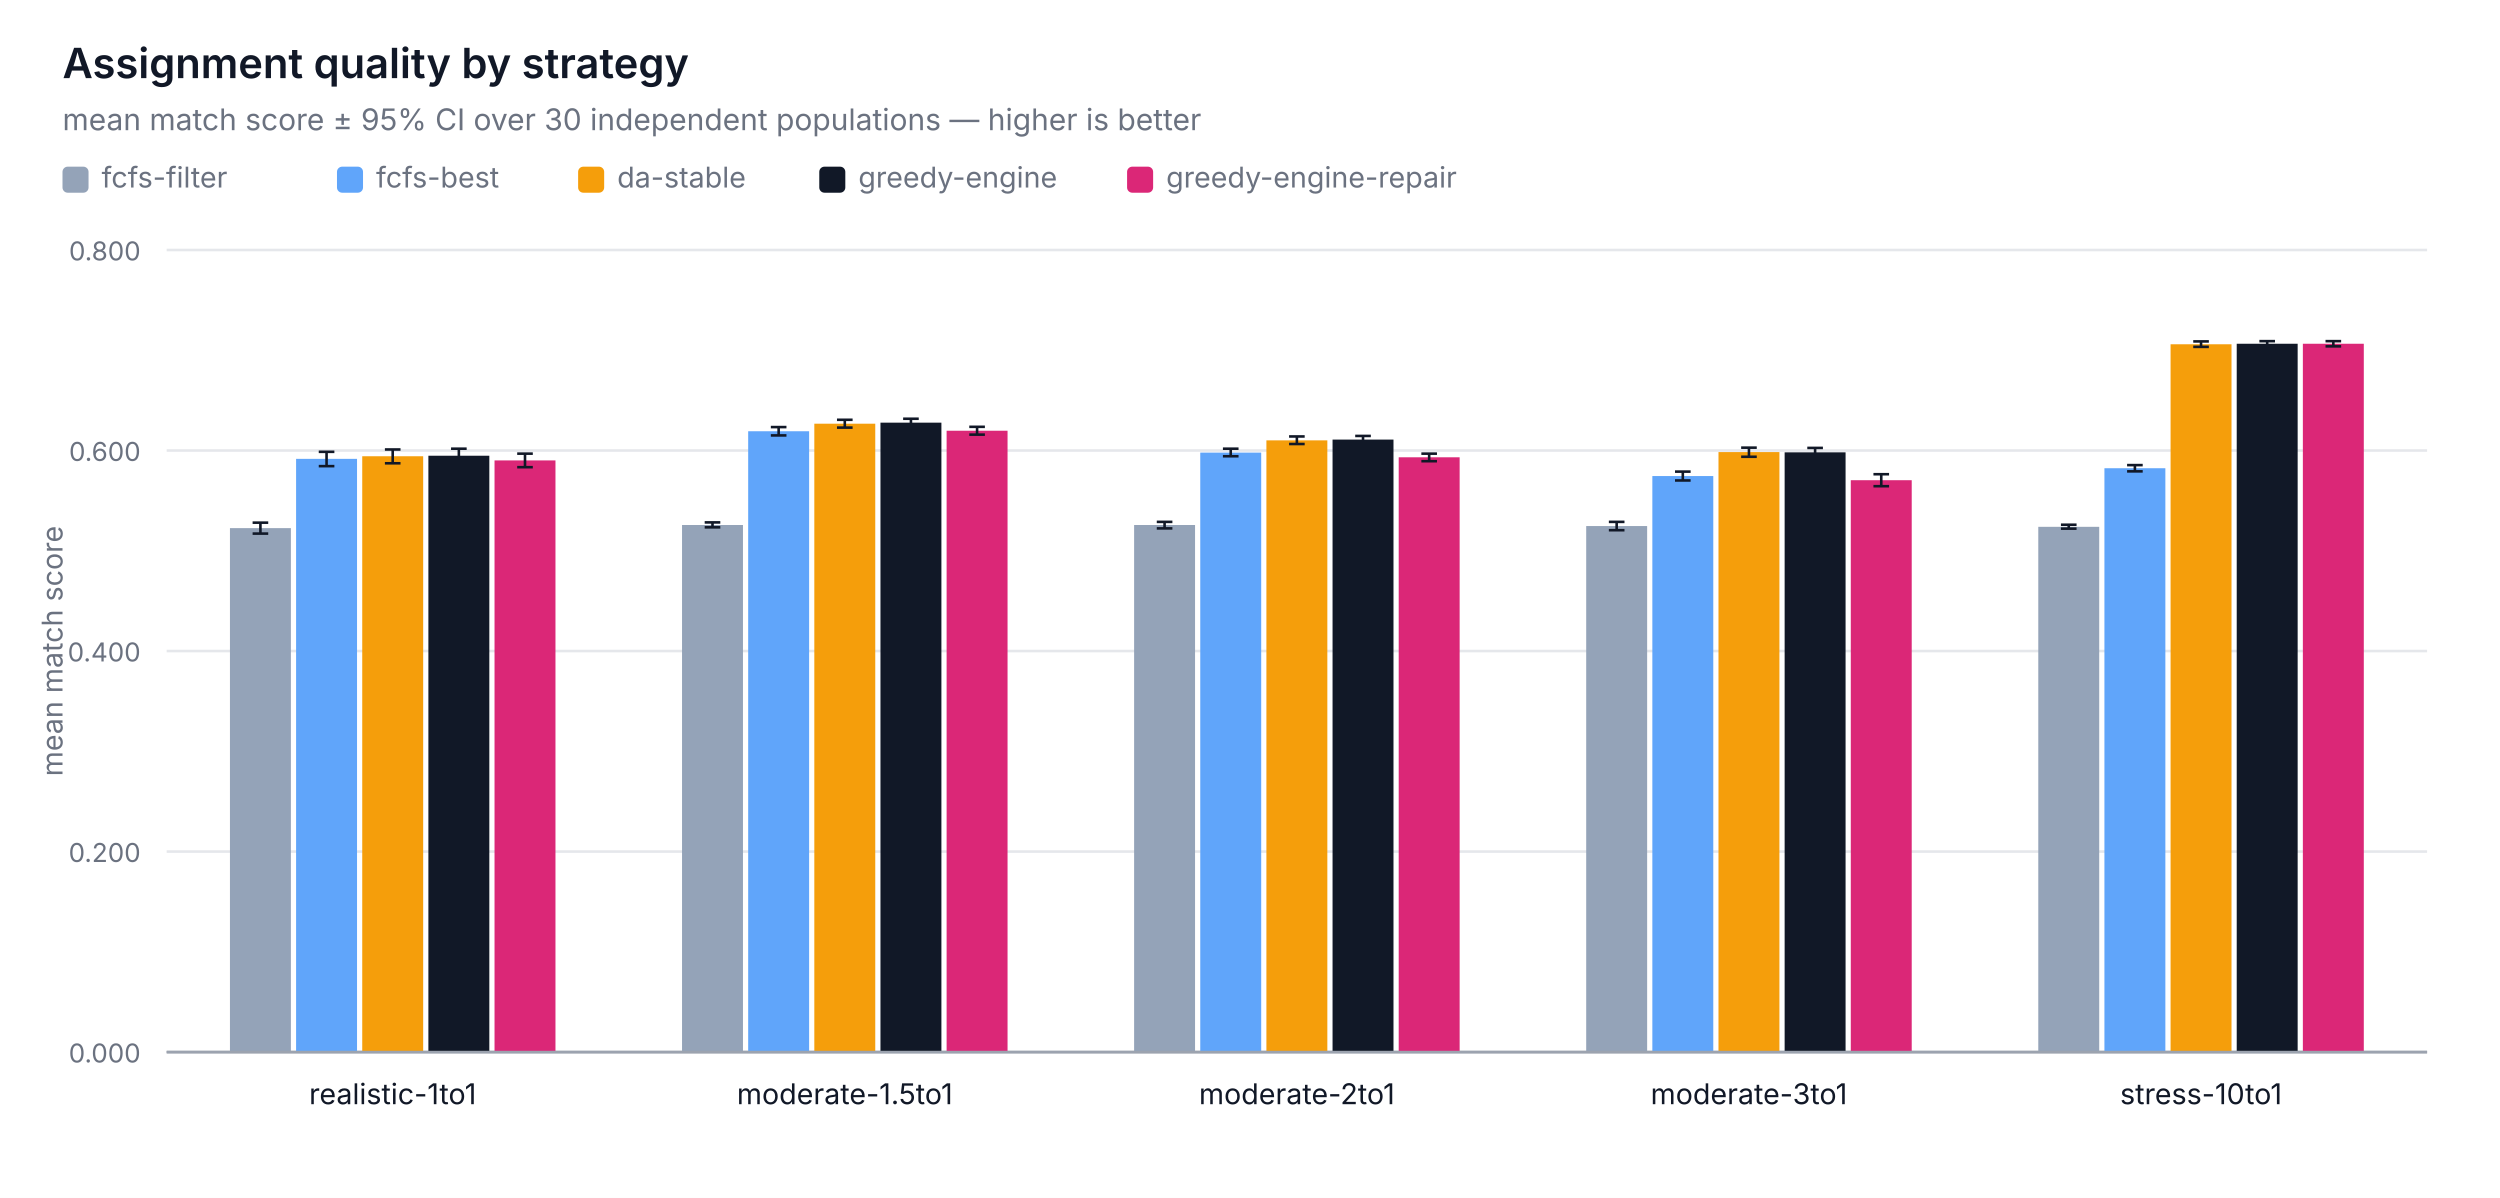
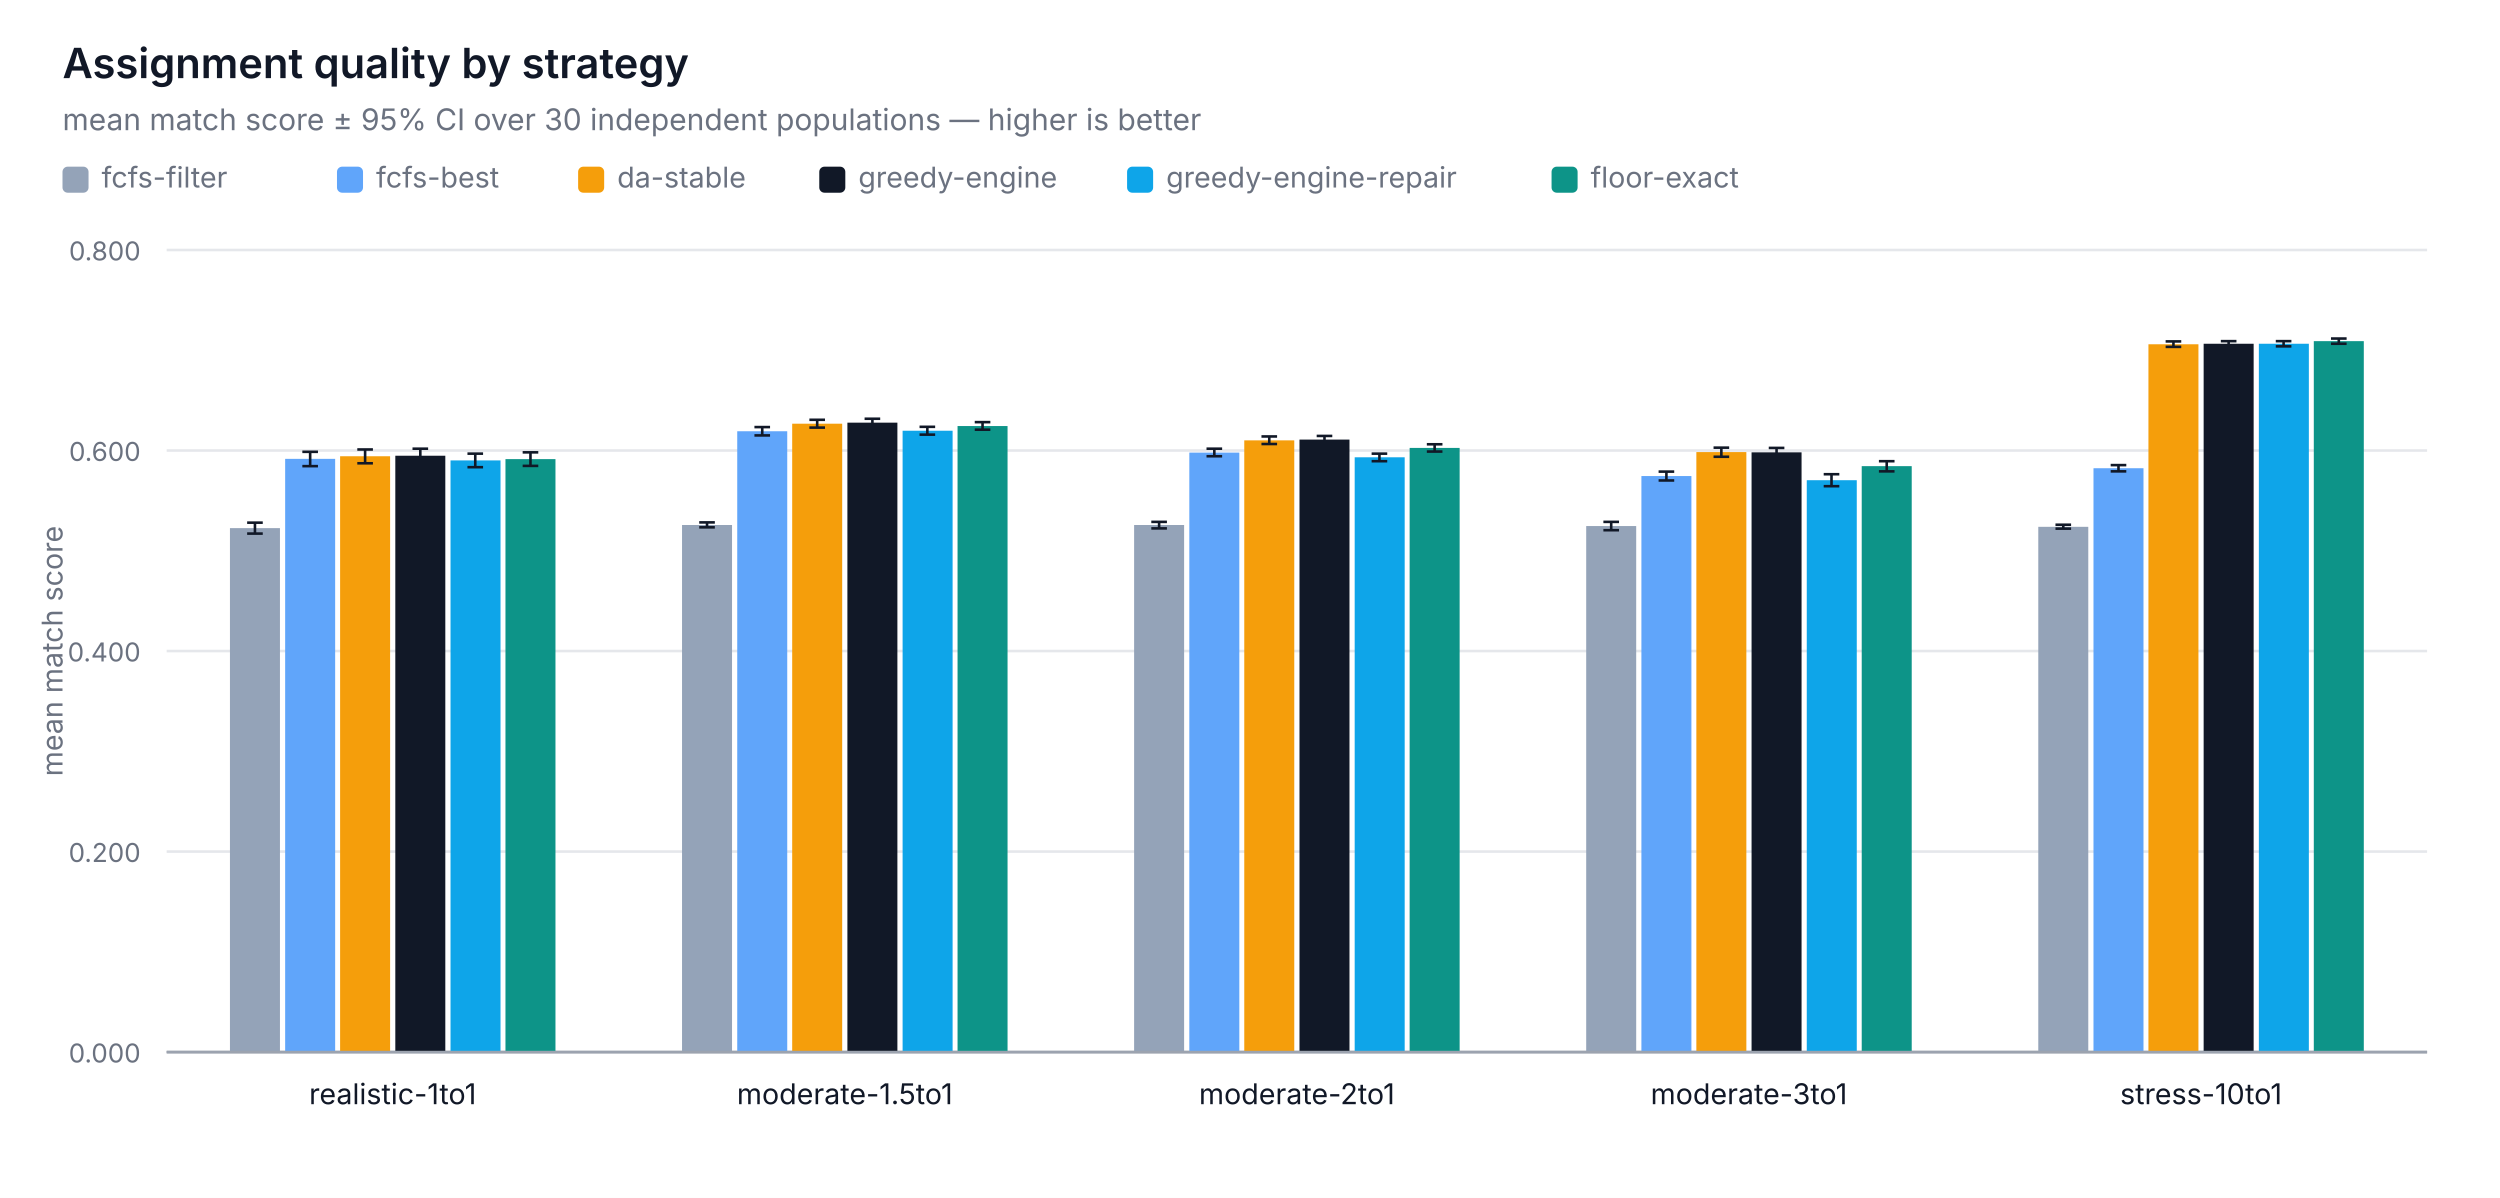
<svg xmlns="http://www.w3.org/2000/svg" width="960" height="460" viewBox="0 0 960 460" role="img" aria-label="Assignment quality by strategy">
  <rect width="960" height="460" fill="#ffffff" />
  <text x="24" y="30" font-family="'Inter', 'Helvetica Neue', Arial, sans-serif" font-size="16" font-weight="600" fill="#111827">Assignment quality by strategy</text>
  <text x="24" y="50" font-family="'Inter', 'Helvetica Neue', Arial, sans-serif" font-size="11.5" fill="#6b7280">mean match score ± 95% CI over 30 independent populations — higher is better</text>
  <rect x="24" y="64" width="10" height="10" rx="2" fill="#94a3b8" />
  <text x="39.0" y="72.0" font-family="'Inter', 'Helvetica Neue', Arial, sans-serif" font-size="11" font-weight="400" fill="#6b7280" text-anchor="start">fcfs-filter</text>
  <rect x="129.4" y="64" width="10" height="10" rx="2" fill="#60a5fa" />
  <text x="144.4" y="72.0" font-family="'Inter', 'Helvetica Neue', Arial, sans-serif" font-size="11" font-weight="400" fill="#6b7280" text-anchor="start">fcfs-best</text>
  <rect x="222" y="64" width="10" height="10" rx="2" fill="#f59e0b" />
  <text x="237.0" y="72.0" font-family="'Inter', 'Helvetica Neue', Arial, sans-serif" font-size="11" font-weight="400" fill="#6b7280" text-anchor="start">da-stable</text>
  <rect x="314.6" y="64" width="10" height="10" rx="2" fill="#111827" />
  <text x="329.6" y="72.0" font-family="'Inter', 'Helvetica Neue', Arial, sans-serif" font-size="11" font-weight="400" fill="#6b7280" text-anchor="start">greedy-engine</text>
-   <rect x="432.8" y="64" width="10" height="10" rx="2" fill="#db2777" />
+   <rect x="432.8" y="64" width="10" height="10" rx="2" fill="#0ea5e9" />
  <text x="447.8" y="72.0" font-family="'Inter', 'Helvetica Neue', Arial, sans-serif" font-size="11" font-weight="400" fill="#6b7280" text-anchor="start">greedy-engine-repair</text>
+   <rect x="595.8" y="64" width="10" height="10" rx="2" fill="#0d9488" />
+   <text x="610.8" y="72.0" font-family="'Inter', 'Helvetica Neue', Arial, sans-serif" font-size="11" font-weight="400" fill="#6b7280" text-anchor="start">floor-exact</text>
  <line x1="64" y1="404.0" x2="932" y2="404.0" stroke="#9ca3af" stroke-width="1" />
  <text x="54.0" y="408.0" font-family="'Inter', 'Helvetica Neue', Arial, sans-serif" font-size="10" font-weight="400" fill="#6b7280" text-anchor="end">0.000</text>
  <line x1="64" y1="327.0" x2="932" y2="327.0" stroke="#e5e7eb" stroke-width="1" />
  <text x="54.0" y="331.0" font-family="'Inter', 'Helvetica Neue', Arial, sans-serif" font-size="10" font-weight="400" fill="#6b7280" text-anchor="end">0.200</text>
  <line x1="64" y1="250.0" x2="932" y2="250.0" stroke="#e5e7eb" stroke-width="1" />
  <text x="54.0" y="254.0" font-family="'Inter', 'Helvetica Neue', Arial, sans-serif" font-size="10" font-weight="400" fill="#6b7280" text-anchor="end">0.400</text>
  <line x1="64" y1="173.0" x2="932" y2="173.0" stroke="#e5e7eb" stroke-width="1" />
  <text x="54.0" y="177.0" font-family="'Inter', 'Helvetica Neue', Arial, sans-serif" font-size="10" font-weight="400" fill="#6b7280" text-anchor="end">0.600</text>
  <line x1="64" y1="96.0" x2="932" y2="96.0" stroke="#e5e7eb" stroke-width="1" />
  <text x="54.0" y="100.0" font-family="'Inter', 'Helvetica Neue', Arial, sans-serif" font-size="10" font-weight="400" fill="#6b7280" text-anchor="end">0.800</text>
-   <rect x="88.3" y="202.8" width="23.4" height="201.2" fill="#94a3b8" />
-   <line x1="100.0" y1="200.7" x2="100.0" y2="204.9" stroke="#111827" stroke-width="1" />
-   <line x1="97.0" y1="200.7" x2="103.0" y2="200.7" stroke="#111827" stroke-width="1" />
-   <line x1="97.0" y1="204.9" x2="103.0" y2="204.9" stroke="#111827" stroke-width="1" />
-   <rect x="113.7" y="176.2" width="23.4" height="227.8" fill="#60a5fa" />
-   <line x1="125.4" y1="173.5" x2="125.4" y2="179.0" stroke="#111827" stroke-width="1" />
-   <line x1="122.4" y1="173.5" x2="128.4" y2="173.5" stroke="#111827" stroke-width="1" />
-   <line x1="122.4" y1="179.0" x2="128.4" y2="179.0" stroke="#111827" stroke-width="1" />
-   <rect x="139.1" y="175.2" width="23.4" height="228.8" fill="#f59e0b" />
-   <line x1="150.8" y1="172.6" x2="150.8" y2="177.9" stroke="#111827" stroke-width="1" />
-   <line x1="147.8" y1="172.6" x2="153.8" y2="172.6" stroke="#111827" stroke-width="1" />
-   <line x1="147.8" y1="177.9" x2="153.8" y2="177.9" stroke="#111827" stroke-width="1" />
-   <rect x="164.5" y="175.0" width="23.4" height="229.0" fill="#111827" />
-   <line x1="176.2" y1="172.3" x2="176.2" y2="177.8" stroke="#111827" stroke-width="1" />
-   <line x1="173.2" y1="172.3" x2="179.2" y2="172.3" stroke="#111827" stroke-width="1" />
-   <line x1="173.2" y1="177.8" x2="179.2" y2="177.8" stroke="#111827" stroke-width="1" />
-   <rect x="189.9" y="176.8" width="23.4" height="227.2" fill="#db2777" />
-   <line x1="201.6" y1="174.2" x2="201.6" y2="179.4" stroke="#111827" stroke-width="1" />
-   <line x1="198.6" y1="174.2" x2="204.6" y2="174.2" stroke="#111827" stroke-width="1" />
-   <line x1="198.6" y1="179.4" x2="204.6" y2="179.4" stroke="#111827" stroke-width="1" />
+   <rect x="88.3" y="202.8" width="19.2" height="201.2" fill="#94a3b8" />
+   <line x1="97.9" y1="200.7" x2="97.9" y2="204.9" stroke="#111827" stroke-width="1" />
+   <line x1="94.9" y1="200.7" x2="100.9" y2="200.7" stroke="#111827" stroke-width="1" />
+   <line x1="94.9" y1="204.9" x2="100.9" y2="204.9" stroke="#111827" stroke-width="1" />
+   <rect x="109.5" y="176.2" width="19.2" height="227.8" fill="#60a5fa" />
+   <line x1="119.1" y1="173.5" x2="119.1" y2="179.0" stroke="#111827" stroke-width="1" />
+   <line x1="116.1" y1="173.5" x2="122.1" y2="173.5" stroke="#111827" stroke-width="1" />
+   <line x1="116.1" y1="179.0" x2="122.1" y2="179.0" stroke="#111827" stroke-width="1" />
+   <rect x="130.6" y="175.2" width="19.2" height="228.8" fill="#f59e0b" />
+   <line x1="140.2" y1="172.6" x2="140.2" y2="177.9" stroke="#111827" stroke-width="1" />
+   <line x1="137.2" y1="172.6" x2="143.2" y2="172.6" stroke="#111827" stroke-width="1" />
+   <line x1="137.2" y1="177.9" x2="143.2" y2="177.9" stroke="#111827" stroke-width="1" />
+   <rect x="151.8" y="175.0" width="19.2" height="229.0" fill="#111827" />
+   <line x1="161.4" y1="172.3" x2="161.4" y2="177.8" stroke="#111827" stroke-width="1" />
+   <line x1="158.4" y1="172.3" x2="164.4" y2="172.3" stroke="#111827" stroke-width="1" />
+   <line x1="158.4" y1="177.8" x2="164.4" y2="177.8" stroke="#111827" stroke-width="1" />
+   <rect x="173.0" y="176.8" width="19.2" height="227.2" fill="#0ea5e9" />
+   <line x1="182.5" y1="174.2" x2="182.5" y2="179.4" stroke="#111827" stroke-width="1" />
+   <line x1="179.5" y1="174.2" x2="185.5" y2="174.2" stroke="#111827" stroke-width="1" />
+   <line x1="179.5" y1="179.4" x2="185.5" y2="179.4" stroke="#111827" stroke-width="1" />
+   <rect x="194.1" y="176.3" width="19.2" height="227.7" fill="#0d9488" />
+   <line x1="203.7" y1="173.7" x2="203.7" y2="178.9" stroke="#111827" stroke-width="1" />
+   <line x1="200.7" y1="173.7" x2="206.7" y2="173.7" stroke="#111827" stroke-width="1" />
+   <line x1="200.7" y1="178.9" x2="206.7" y2="178.9" stroke="#111827" stroke-width="1" />
  <text x="150.8" y="424.0" font-family="'Inter', 'Helvetica Neue', Arial, sans-serif" font-size="11" font-weight="400" fill="#111827" text-anchor="middle">realistic-1to1</text>
-   <rect x="261.9" y="201.6" width="23.4" height="202.4" fill="#94a3b8" />
-   <line x1="273.6" y1="200.6" x2="273.6" y2="202.5" stroke="#111827" stroke-width="1" />
-   <line x1="270.6" y1="200.6" x2="276.6" y2="200.6" stroke="#111827" stroke-width="1" />
-   <line x1="270.6" y1="202.5" x2="276.6" y2="202.5" stroke="#111827" stroke-width="1" />
-   <rect x="287.3" y="165.6" width="23.4" height="238.4" fill="#60a5fa" />
-   <line x1="299.0" y1="164.0" x2="299.0" y2="167.2" stroke="#111827" stroke-width="1" />
-   <line x1="296.0" y1="164.0" x2="302.0" y2="164.0" stroke="#111827" stroke-width="1" />
-   <line x1="296.0" y1="167.2" x2="302.0" y2="167.2" stroke="#111827" stroke-width="1" />
-   <rect x="312.7" y="162.7" width="23.4" height="241.3" fill="#f59e0b" />
-   <line x1="324.4" y1="161.2" x2="324.4" y2="164.2" stroke="#111827" stroke-width="1" />
-   <line x1="321.4" y1="161.2" x2="327.4" y2="161.2" stroke="#111827" stroke-width="1" />
-   <line x1="321.4" y1="164.2" x2="327.4" y2="164.2" stroke="#111827" stroke-width="1" />
-   <rect x="338.1" y="162.3" width="23.4" height="241.7" fill="#111827" />
-   <line x1="349.8" y1="160.8" x2="349.8" y2="163.9" stroke="#111827" stroke-width="1" />
-   <line x1="346.8" y1="160.8" x2="352.8" y2="160.8" stroke="#111827" stroke-width="1" />
-   <line x1="346.8" y1="163.9" x2="352.8" y2="163.9" stroke="#111827" stroke-width="1" />
-   <rect x="363.5" y="165.4" width="23.4" height="238.6" fill="#db2777" />
-   <line x1="375.2" y1="163.9" x2="375.2" y2="166.9" stroke="#111827" stroke-width="1" />
-   <line x1="372.2" y1="163.9" x2="378.2" y2="163.9" stroke="#111827" stroke-width="1" />
-   <line x1="372.2" y1="166.9" x2="378.2" y2="166.9" stroke="#111827" stroke-width="1" />
+   <rect x="261.9" y="201.6" width="19.2" height="202.4" fill="#94a3b8" />
+   <line x1="271.5" y1="200.6" x2="271.5" y2="202.5" stroke="#111827" stroke-width="1" />
+   <line x1="268.5" y1="200.6" x2="274.5" y2="200.6" stroke="#111827" stroke-width="1" />
+   <line x1="268.5" y1="202.5" x2="274.5" y2="202.5" stroke="#111827" stroke-width="1" />
+   <rect x="283.1" y="165.6" width="19.2" height="238.4" fill="#60a5fa" />
+   <line x1="292.7" y1="164.0" x2="292.7" y2="167.2" stroke="#111827" stroke-width="1" />
+   <line x1="289.7" y1="164.0" x2="295.7" y2="164.0" stroke="#111827" stroke-width="1" />
+   <line x1="289.7" y1="167.2" x2="295.7" y2="167.2" stroke="#111827" stroke-width="1" />
+   <rect x="304.2" y="162.7" width="19.2" height="241.3" fill="#f59e0b" />
+   <line x1="313.8" y1="161.2" x2="313.8" y2="164.2" stroke="#111827" stroke-width="1" />
+   <line x1="310.8" y1="161.2" x2="316.8" y2="161.2" stroke="#111827" stroke-width="1" />
+   <line x1="310.8" y1="164.2" x2="316.8" y2="164.2" stroke="#111827" stroke-width="1" />
+   <rect x="325.4" y="162.3" width="19.2" height="241.7" fill="#111827" />
+   <line x1="335.0" y1="160.8" x2="335.0" y2="163.9" stroke="#111827" stroke-width="1" />
+   <line x1="332.0" y1="160.8" x2="338.0" y2="160.8" stroke="#111827" stroke-width="1" />
+   <line x1="332.0" y1="163.9" x2="338.0" y2="163.9" stroke="#111827" stroke-width="1" />
+   <rect x="346.6" y="165.4" width="19.2" height="238.6" fill="#0ea5e9" />
+   <line x1="356.1" y1="163.9" x2="356.1" y2="166.9" stroke="#111827" stroke-width="1" />
+   <line x1="353.1" y1="163.9" x2="359.1" y2="163.9" stroke="#111827" stroke-width="1" />
+   <line x1="353.1" y1="166.9" x2="359.1" y2="166.9" stroke="#111827" stroke-width="1" />
+   <rect x="367.7" y="163.6" width="19.2" height="240.4" fill="#0d9488" />
+   <line x1="377.3" y1="162.1" x2="377.3" y2="165.0" stroke="#111827" stroke-width="1" />
+   <line x1="374.3" y1="162.1" x2="380.3" y2="162.1" stroke="#111827" stroke-width="1" />
+   <line x1="374.3" y1="165.0" x2="380.3" y2="165.0" stroke="#111827" stroke-width="1" />
  <text x="324.4" y="424.0" font-family="'Inter', 'Helvetica Neue', Arial, sans-serif" font-size="11" font-weight="400" fill="#111827" text-anchor="middle">moderate-1.5to1</text>
-   <rect x="435.5" y="201.6" width="23.4" height="202.4" fill="#94a3b8" />
-   <line x1="447.2" y1="200.4" x2="447.2" y2="202.9" stroke="#111827" stroke-width="1" />
-   <line x1="444.2" y1="200.4" x2="450.2" y2="200.4" stroke="#111827" stroke-width="1" />
-   <line x1="444.2" y1="202.9" x2="450.2" y2="202.9" stroke="#111827" stroke-width="1" />
-   <rect x="460.9" y="173.8" width="23.4" height="230.2" fill="#60a5fa" />
-   <line x1="472.6" y1="172.3" x2="472.6" y2="175.2" stroke="#111827" stroke-width="1" />
-   <line x1="469.6" y1="172.3" x2="475.6" y2="172.3" stroke="#111827" stroke-width="1" />
-   <line x1="469.6" y1="175.2" x2="475.6" y2="175.2" stroke="#111827" stroke-width="1" />
-   <rect x="486.3" y="169.1" width="23.4" height="234.9" fill="#f59e0b" />
-   <line x1="498.0" y1="167.6" x2="498.0" y2="170.5" stroke="#111827" stroke-width="1" />
-   <line x1="495.0" y1="167.6" x2="501.0" y2="167.6" stroke="#111827" stroke-width="1" />
-   <line x1="495.0" y1="170.5" x2="501.0" y2="170.5" stroke="#111827" stroke-width="1" />
-   <rect x="511.7" y="168.8" width="23.4" height="235.2" fill="#111827" />
-   <line x1="523.4" y1="167.4" x2="523.4" y2="170.2" stroke="#111827" stroke-width="1" />
-   <line x1="520.4" y1="167.4" x2="526.4" y2="167.4" stroke="#111827" stroke-width="1" />
-   <line x1="520.4" y1="170.2" x2="526.4" y2="170.2" stroke="#111827" stroke-width="1" />
-   <rect x="537.1" y="175.6" width="23.4" height="228.4" fill="#db2777" />
-   <line x1="548.8" y1="174.2" x2="548.8" y2="177.1" stroke="#111827" stroke-width="1" />
-   <line x1="545.8" y1="174.2" x2="551.8" y2="174.2" stroke="#111827" stroke-width="1" />
-   <line x1="545.8" y1="177.1" x2="551.8" y2="177.1" stroke="#111827" stroke-width="1" />
+   <rect x="435.5" y="201.6" width="19.2" height="202.4" fill="#94a3b8" />
+   <line x1="445.1" y1="200.4" x2="445.1" y2="202.9" stroke="#111827" stroke-width="1" />
+   <line x1="442.1" y1="200.4" x2="448.1" y2="200.4" stroke="#111827" stroke-width="1" />
+   <line x1="442.1" y1="202.9" x2="448.1" y2="202.9" stroke="#111827" stroke-width="1" />
+   <rect x="456.7" y="173.8" width="19.2" height="230.2" fill="#60a5fa" />
+   <line x1="466.3" y1="172.3" x2="466.3" y2="175.2" stroke="#111827" stroke-width="1" />
+   <line x1="463.3" y1="172.3" x2="469.3" y2="172.3" stroke="#111827" stroke-width="1" />
+   <line x1="463.3" y1="175.2" x2="469.3" y2="175.2" stroke="#111827" stroke-width="1" />
+   <rect x="477.8" y="169.1" width="19.2" height="234.9" fill="#f59e0b" />
+   <line x1="487.4" y1="167.6" x2="487.4" y2="170.5" stroke="#111827" stroke-width="1" />
+   <line x1="484.4" y1="167.6" x2="490.4" y2="167.6" stroke="#111827" stroke-width="1" />
+   <line x1="484.4" y1="170.5" x2="490.4" y2="170.5" stroke="#111827" stroke-width="1" />
+   <rect x="499.0" y="168.8" width="19.2" height="235.2" fill="#111827" />
+   <line x1="508.6" y1="167.4" x2="508.6" y2="170.2" stroke="#111827" stroke-width="1" />
+   <line x1="505.6" y1="167.4" x2="511.6" y2="167.4" stroke="#111827" stroke-width="1" />
+   <line x1="505.6" y1="170.2" x2="511.6" y2="170.2" stroke="#111827" stroke-width="1" />
+   <rect x="520.2" y="175.6" width="19.2" height="228.4" fill="#0ea5e9" />
+   <line x1="529.7" y1="174.2" x2="529.7" y2="177.1" stroke="#111827" stroke-width="1" />
+   <line x1="526.7" y1="174.2" x2="532.7" y2="174.2" stroke="#111827" stroke-width="1" />
+   <line x1="526.7" y1="177.1" x2="532.7" y2="177.1" stroke="#111827" stroke-width="1" />
+   <rect x="541.3" y="172.0" width="19.2" height="232.0" fill="#0d9488" />
+   <line x1="550.9" y1="170.6" x2="550.9" y2="173.4" stroke="#111827" stroke-width="1" />
+   <line x1="547.9" y1="170.6" x2="553.9" y2="170.6" stroke="#111827" stroke-width="1" />
+   <line x1="547.9" y1="173.4" x2="553.9" y2="173.4" stroke="#111827" stroke-width="1" />
  <text x="498.0" y="424.0" font-family="'Inter', 'Helvetica Neue', Arial, sans-serif" font-size="11" font-weight="400" fill="#111827" text-anchor="middle">moderate-2to1</text>
-   <rect x="609.1" y="202.0" width="23.4" height="202.0" fill="#94a3b8" />
-   <line x1="620.8" y1="200.4" x2="620.8" y2="203.6" stroke="#111827" stroke-width="1" />
-   <line x1="617.8" y1="200.4" x2="623.8" y2="200.4" stroke="#111827" stroke-width="1" />
-   <line x1="617.8" y1="203.6" x2="623.8" y2="203.6" stroke="#111827" stroke-width="1" />
-   <rect x="634.5" y="182.8" width="23.4" height="221.2" fill="#60a5fa" />
-   <line x1="646.2" y1="181.1" x2="646.2" y2="184.5" stroke="#111827" stroke-width="1" />
-   <line x1="643.2" y1="181.1" x2="649.2" y2="181.1" stroke="#111827" stroke-width="1" />
-   <line x1="643.2" y1="184.5" x2="649.2" y2="184.5" stroke="#111827" stroke-width="1" />
-   <rect x="659.9" y="173.6" width="23.4" height="230.4" fill="#f59e0b" />
-   <line x1="671.6" y1="171.9" x2="671.6" y2="175.4" stroke="#111827" stroke-width="1" />
-   <line x1="668.6" y1="171.9" x2="674.6" y2="171.9" stroke="#111827" stroke-width="1" />
-   <line x1="668.6" y1="175.4" x2="674.6" y2="175.4" stroke="#111827" stroke-width="1" />
-   <rect x="685.3" y="173.7" width="23.4" height="230.3" fill="#111827" />
-   <line x1="697.0" y1="172.0" x2="697.0" y2="175.4" stroke="#111827" stroke-width="1" />
-   <line x1="694.0" y1="172.0" x2="700.0" y2="172.0" stroke="#111827" stroke-width="1" />
-   <line x1="694.0" y1="175.4" x2="700.0" y2="175.4" stroke="#111827" stroke-width="1" />
-   <rect x="710.7" y="184.4" width="23.4" height="219.6" fill="#db2777" />
-   <line x1="722.4" y1="182.1" x2="722.4" y2="186.7" stroke="#111827" stroke-width="1" />
-   <line x1="719.4" y1="182.1" x2="725.4" y2="182.1" stroke="#111827" stroke-width="1" />
-   <line x1="719.4" y1="186.7" x2="725.4" y2="186.7" stroke="#111827" stroke-width="1" />
+   <rect x="609.1" y="202.0" width="19.2" height="202.0" fill="#94a3b8" />
+   <line x1="618.7" y1="200.4" x2="618.7" y2="203.6" stroke="#111827" stroke-width="1" />
+   <line x1="615.7" y1="200.4" x2="621.7" y2="200.4" stroke="#111827" stroke-width="1" />
+   <line x1="615.7" y1="203.6" x2="621.7" y2="203.6" stroke="#111827" stroke-width="1" />
+   <rect x="630.3" y="182.8" width="19.2" height="221.2" fill="#60a5fa" />
+   <line x1="639.9" y1="181.1" x2="639.9" y2="184.5" stroke="#111827" stroke-width="1" />
+   <line x1="636.9" y1="181.1" x2="642.9" y2="181.1" stroke="#111827" stroke-width="1" />
+   <line x1="636.9" y1="184.5" x2="642.9" y2="184.5" stroke="#111827" stroke-width="1" />
+   <rect x="651.4" y="173.6" width="19.2" height="230.4" fill="#f59e0b" />
+   <line x1="661.0" y1="171.9" x2="661.0" y2="175.4" stroke="#111827" stroke-width="1" />
+   <line x1="658.0" y1="171.9" x2="664.0" y2="171.9" stroke="#111827" stroke-width="1" />
+   <line x1="658.0" y1="175.4" x2="664.0" y2="175.4" stroke="#111827" stroke-width="1" />
+   <rect x="672.6" y="173.7" width="19.2" height="230.3" fill="#111827" />
+   <line x1="682.2" y1="172.0" x2="682.2" y2="175.4" stroke="#111827" stroke-width="1" />
+   <line x1="679.2" y1="172.0" x2="685.2" y2="172.0" stroke="#111827" stroke-width="1" />
+   <line x1="679.2" y1="175.4" x2="685.2" y2="175.4" stroke="#111827" stroke-width="1" />
+   <rect x="693.8" y="184.4" width="19.2" height="219.6" fill="#0ea5e9" />
+   <line x1="703.3" y1="182.1" x2="703.3" y2="186.7" stroke="#111827" stroke-width="1" />
+   <line x1="700.3" y1="182.1" x2="706.3" y2="182.1" stroke="#111827" stroke-width="1" />
+   <line x1="700.3" y1="186.7" x2="706.3" y2="186.7" stroke="#111827" stroke-width="1" />
+   <rect x="714.9" y="179.0" width="19.2" height="225.0" fill="#0d9488" />
+   <line x1="724.5" y1="177.1" x2="724.5" y2="181.0" stroke="#111827" stroke-width="1" />
+   <line x1="721.5" y1="177.1" x2="727.5" y2="177.1" stroke="#111827" stroke-width="1" />
+   <line x1="721.5" y1="181.0" x2="727.5" y2="181.0" stroke="#111827" stroke-width="1" />
  <text x="671.6" y="424.0" font-family="'Inter', 'Helvetica Neue', Arial, sans-serif" font-size="11" font-weight="400" fill="#111827" text-anchor="middle">moderate-3to1</text>
-   <rect x="782.7" y="202.3" width="23.4" height="201.7" fill="#94a3b8" />
-   <line x1="794.4" y1="201.5" x2="794.4" y2="203.0" stroke="#111827" stroke-width="1" />
-   <line x1="791.4" y1="201.5" x2="797.4" y2="201.5" stroke="#111827" stroke-width="1" />
-   <line x1="791.4" y1="203.0" x2="797.4" y2="203.0" stroke="#111827" stroke-width="1" />
-   <rect x="808.1" y="179.8" width="23.4" height="224.2" fill="#60a5fa" />
-   <line x1="819.8" y1="178.6" x2="819.8" y2="181.0" stroke="#111827" stroke-width="1" />
-   <line x1="816.8" y1="178.6" x2="822.8" y2="178.6" stroke="#111827" stroke-width="1" />
-   <line x1="816.8" y1="181.0" x2="822.8" y2="181.0" stroke="#111827" stroke-width="1" />
-   <rect x="833.5" y="132.2" width="23.4" height="271.8" fill="#f59e0b" />
-   <line x1="845.2" y1="131.1" x2="845.2" y2="133.2" stroke="#111827" stroke-width="1" />
-   <line x1="842.2" y1="131.1" x2="848.2" y2="131.1" stroke="#111827" stroke-width="1" />
-   <line x1="842.2" y1="133.2" x2="848.2" y2="133.2" stroke="#111827" stroke-width="1" />
-   <rect x="858.9" y="132.0" width="23.4" height="272.0" fill="#111827" />
-   <line x1="870.6" y1="131.0" x2="870.6" y2="133.0" stroke="#111827" stroke-width="1" />
-   <line x1="867.6" y1="131.0" x2="873.6" y2="131.0" stroke="#111827" stroke-width="1" />
-   <line x1="867.6" y1="133.0" x2="873.6" y2="133.0" stroke="#111827" stroke-width="1" />
-   <rect x="884.3" y="132.0" width="23.4" height="272.0" fill="#db2777" />
-   <line x1="896.0" y1="131.0" x2="896.0" y2="133.0" stroke="#111827" stroke-width="1" />
-   <line x1="893.0" y1="131.0" x2="899.0" y2="131.0" stroke="#111827" stroke-width="1" />
-   <line x1="893.0" y1="133.0" x2="899.0" y2="133.0" stroke="#111827" stroke-width="1" />
+   <rect x="782.7" y="202.3" width="19.2" height="201.7" fill="#94a3b8" />
+   <line x1="792.3" y1="201.5" x2="792.3" y2="203.0" stroke="#111827" stroke-width="1" />
+   <line x1="789.3" y1="201.5" x2="795.3" y2="201.5" stroke="#111827" stroke-width="1" />
+   <line x1="789.3" y1="203.0" x2="795.3" y2="203.0" stroke="#111827" stroke-width="1" />
+   <rect x="803.9" y="179.8" width="19.2" height="224.2" fill="#60a5fa" />
+   <line x1="813.5" y1="178.6" x2="813.5" y2="181.0" stroke="#111827" stroke-width="1" />
+   <line x1="810.5" y1="178.6" x2="816.5" y2="178.6" stroke="#111827" stroke-width="1" />
+   <line x1="810.5" y1="181.0" x2="816.5" y2="181.0" stroke="#111827" stroke-width="1" />
+   <rect x="825.0" y="132.2" width="19.2" height="271.8" fill="#f59e0b" />
+   <line x1="834.6" y1="131.1" x2="834.6" y2="133.2" stroke="#111827" stroke-width="1" />
+   <line x1="831.6" y1="131.1" x2="837.6" y2="131.1" stroke="#111827" stroke-width="1" />
+   <line x1="831.6" y1="133.2" x2="837.6" y2="133.2" stroke="#111827" stroke-width="1" />
+   <rect x="846.2" y="132.0" width="19.2" height="272.0" fill="#111827" />
+   <line x1="855.8" y1="131.0" x2="855.8" y2="133.0" stroke="#111827" stroke-width="1" />
+   <line x1="852.8" y1="131.0" x2="858.8" y2="131.0" stroke="#111827" stroke-width="1" />
+   <line x1="852.8" y1="133.0" x2="858.8" y2="133.0" stroke="#111827" stroke-width="1" />
+   <rect x="867.4" y="132.0" width="19.2" height="272.0" fill="#0ea5e9" />
+   <line x1="876.9" y1="131.0" x2="876.9" y2="133.0" stroke="#111827" stroke-width="1" />
+   <line x1="873.9" y1="131.0" x2="879.9" y2="131.0" stroke="#111827" stroke-width="1" />
+   <line x1="873.9" y1="133.0" x2="879.9" y2="133.0" stroke="#111827" stroke-width="1" />
+   <rect x="888.5" y="131.0" width="19.2" height="273.0" fill="#0d9488" />
+   <line x1="898.1" y1="130.0" x2="898.1" y2="132.0" stroke="#111827" stroke-width="1" />
+   <line x1="895.1" y1="130.0" x2="901.1" y2="130.0" stroke="#111827" stroke-width="1" />
+   <line x1="895.1" y1="132.0" x2="901.1" y2="132.0" stroke="#111827" stroke-width="1" />
  <text x="845.2" y="424.0" font-family="'Inter', 'Helvetica Neue', Arial, sans-serif" font-size="11" font-weight="400" fill="#111827" text-anchor="middle">stress-10to1</text>
  <line x1="64" y1="404" x2="932" y2="404" stroke="#9ca3af" stroke-width="1" />
  <text transform="rotate(-90 24 250)" x="24.0" y="250.0" font-family="'Inter', 'Helvetica Neue', Arial, sans-serif" font-size="11" font-weight="400" fill="#6b7280" text-anchor="middle">mean match score</text>
</svg>
